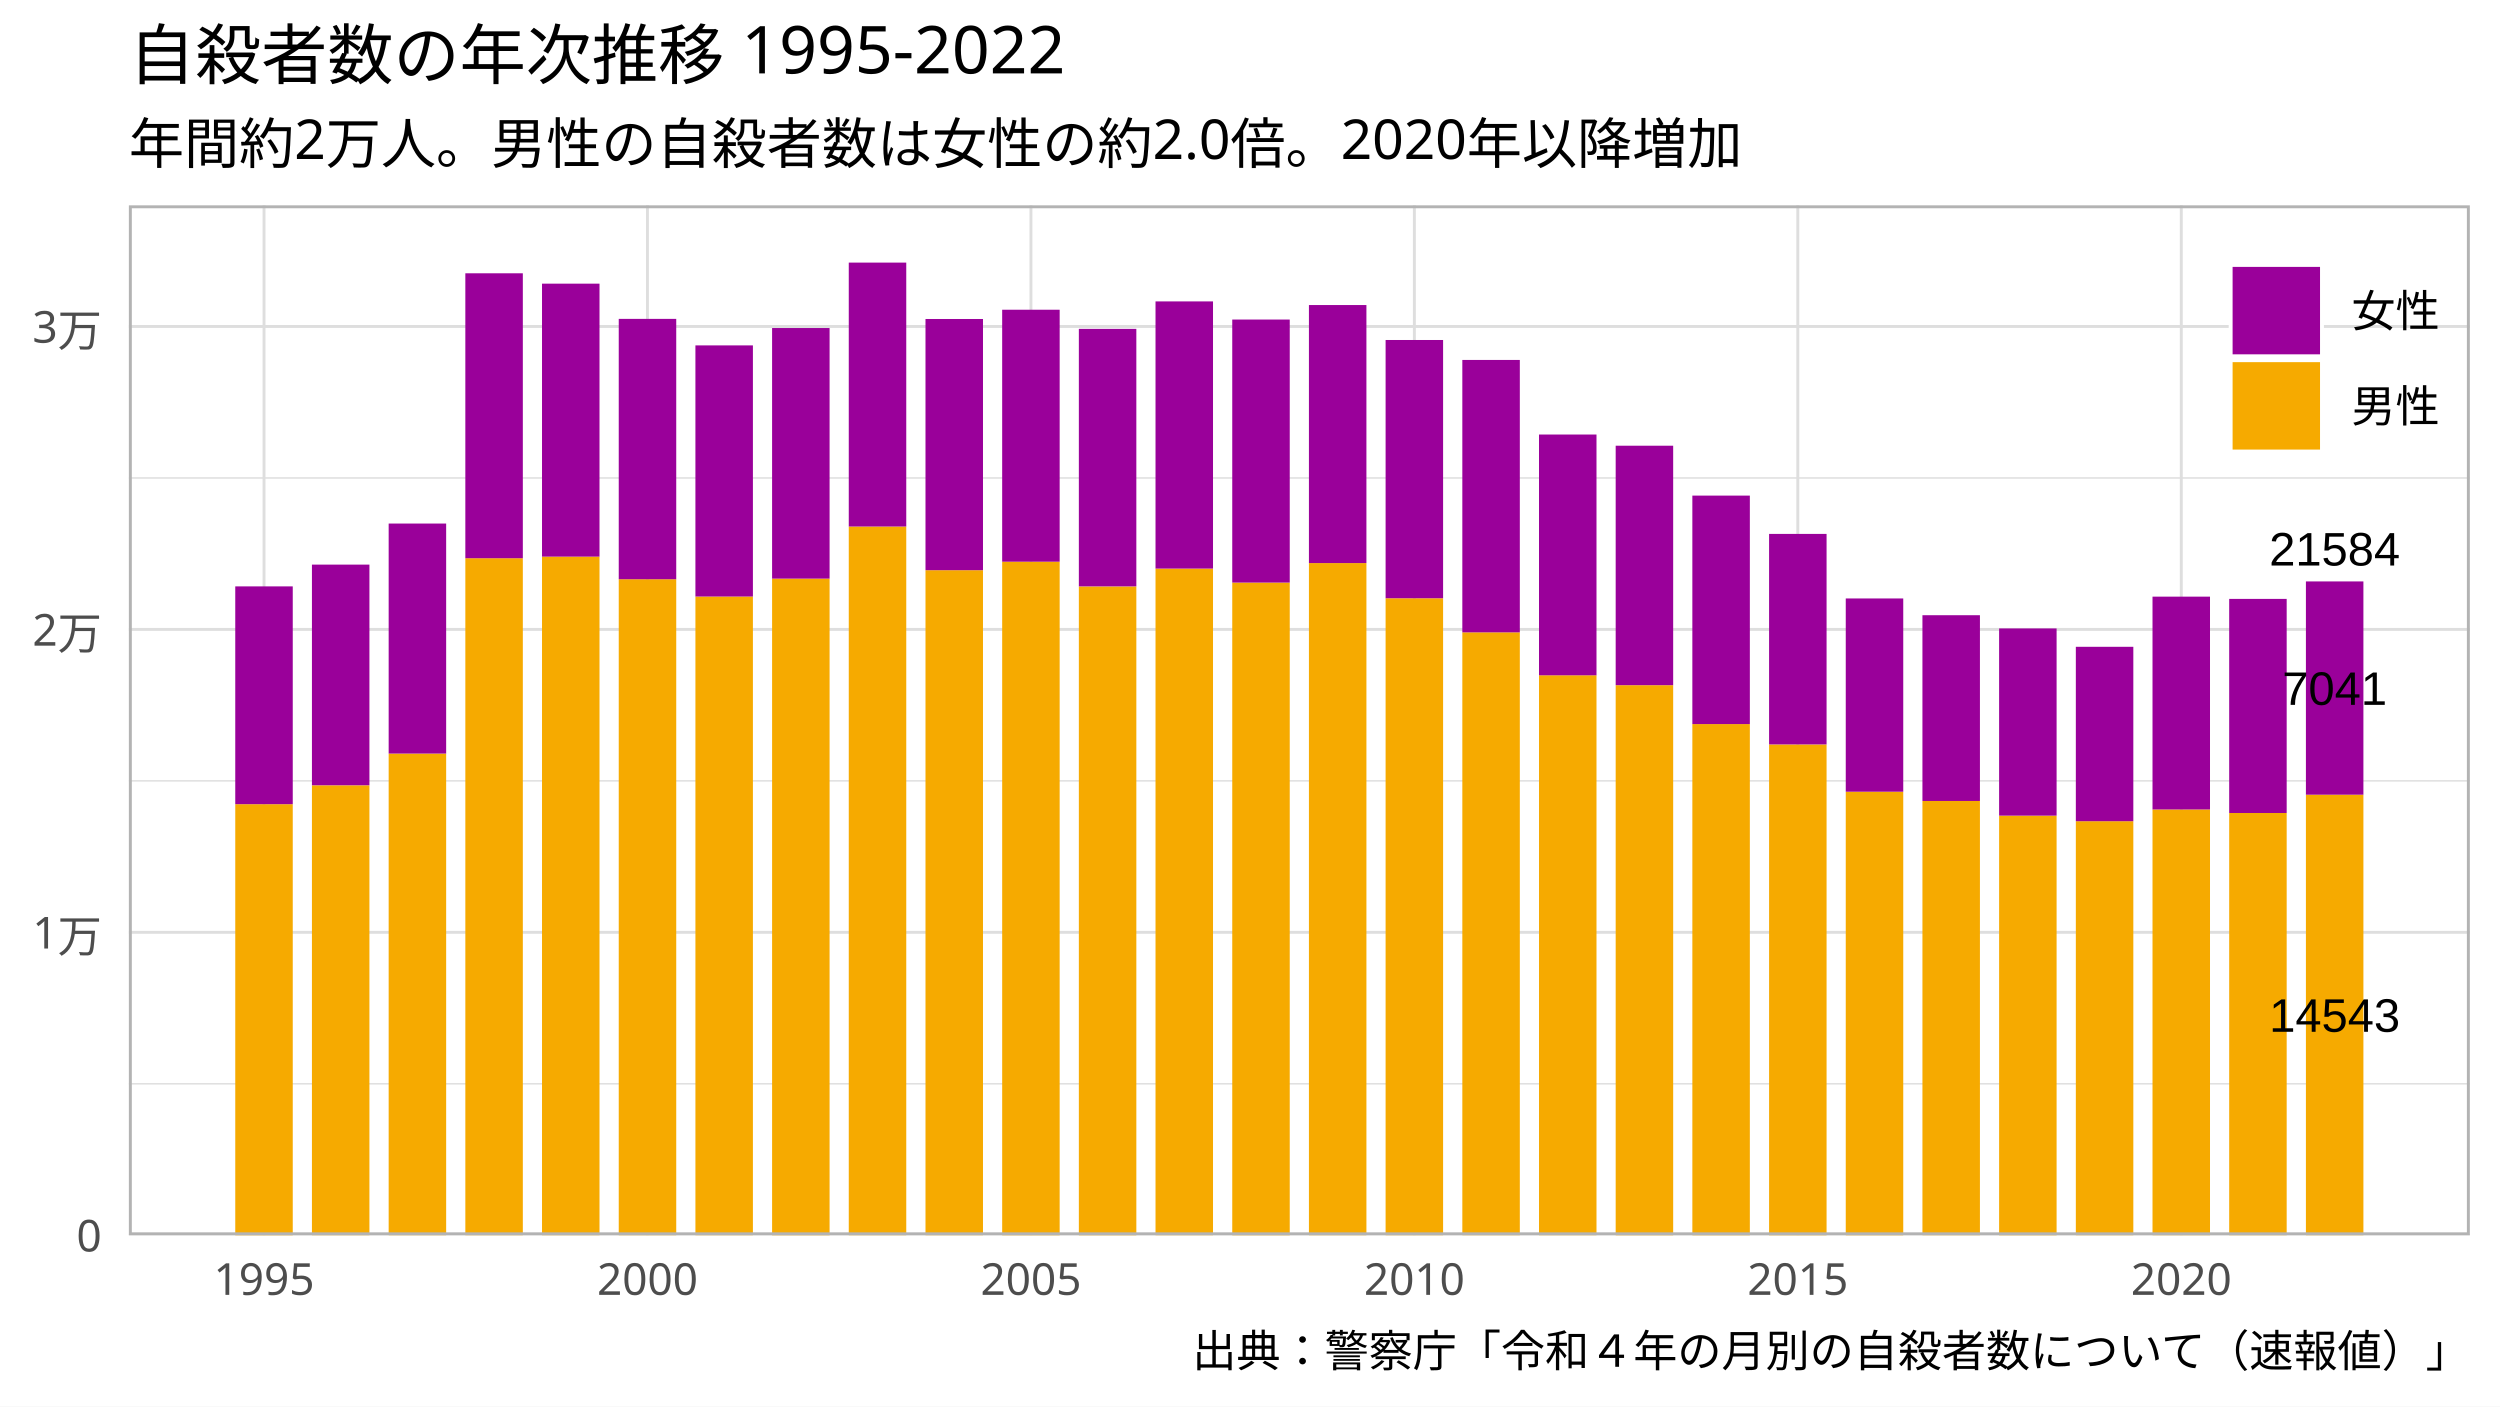
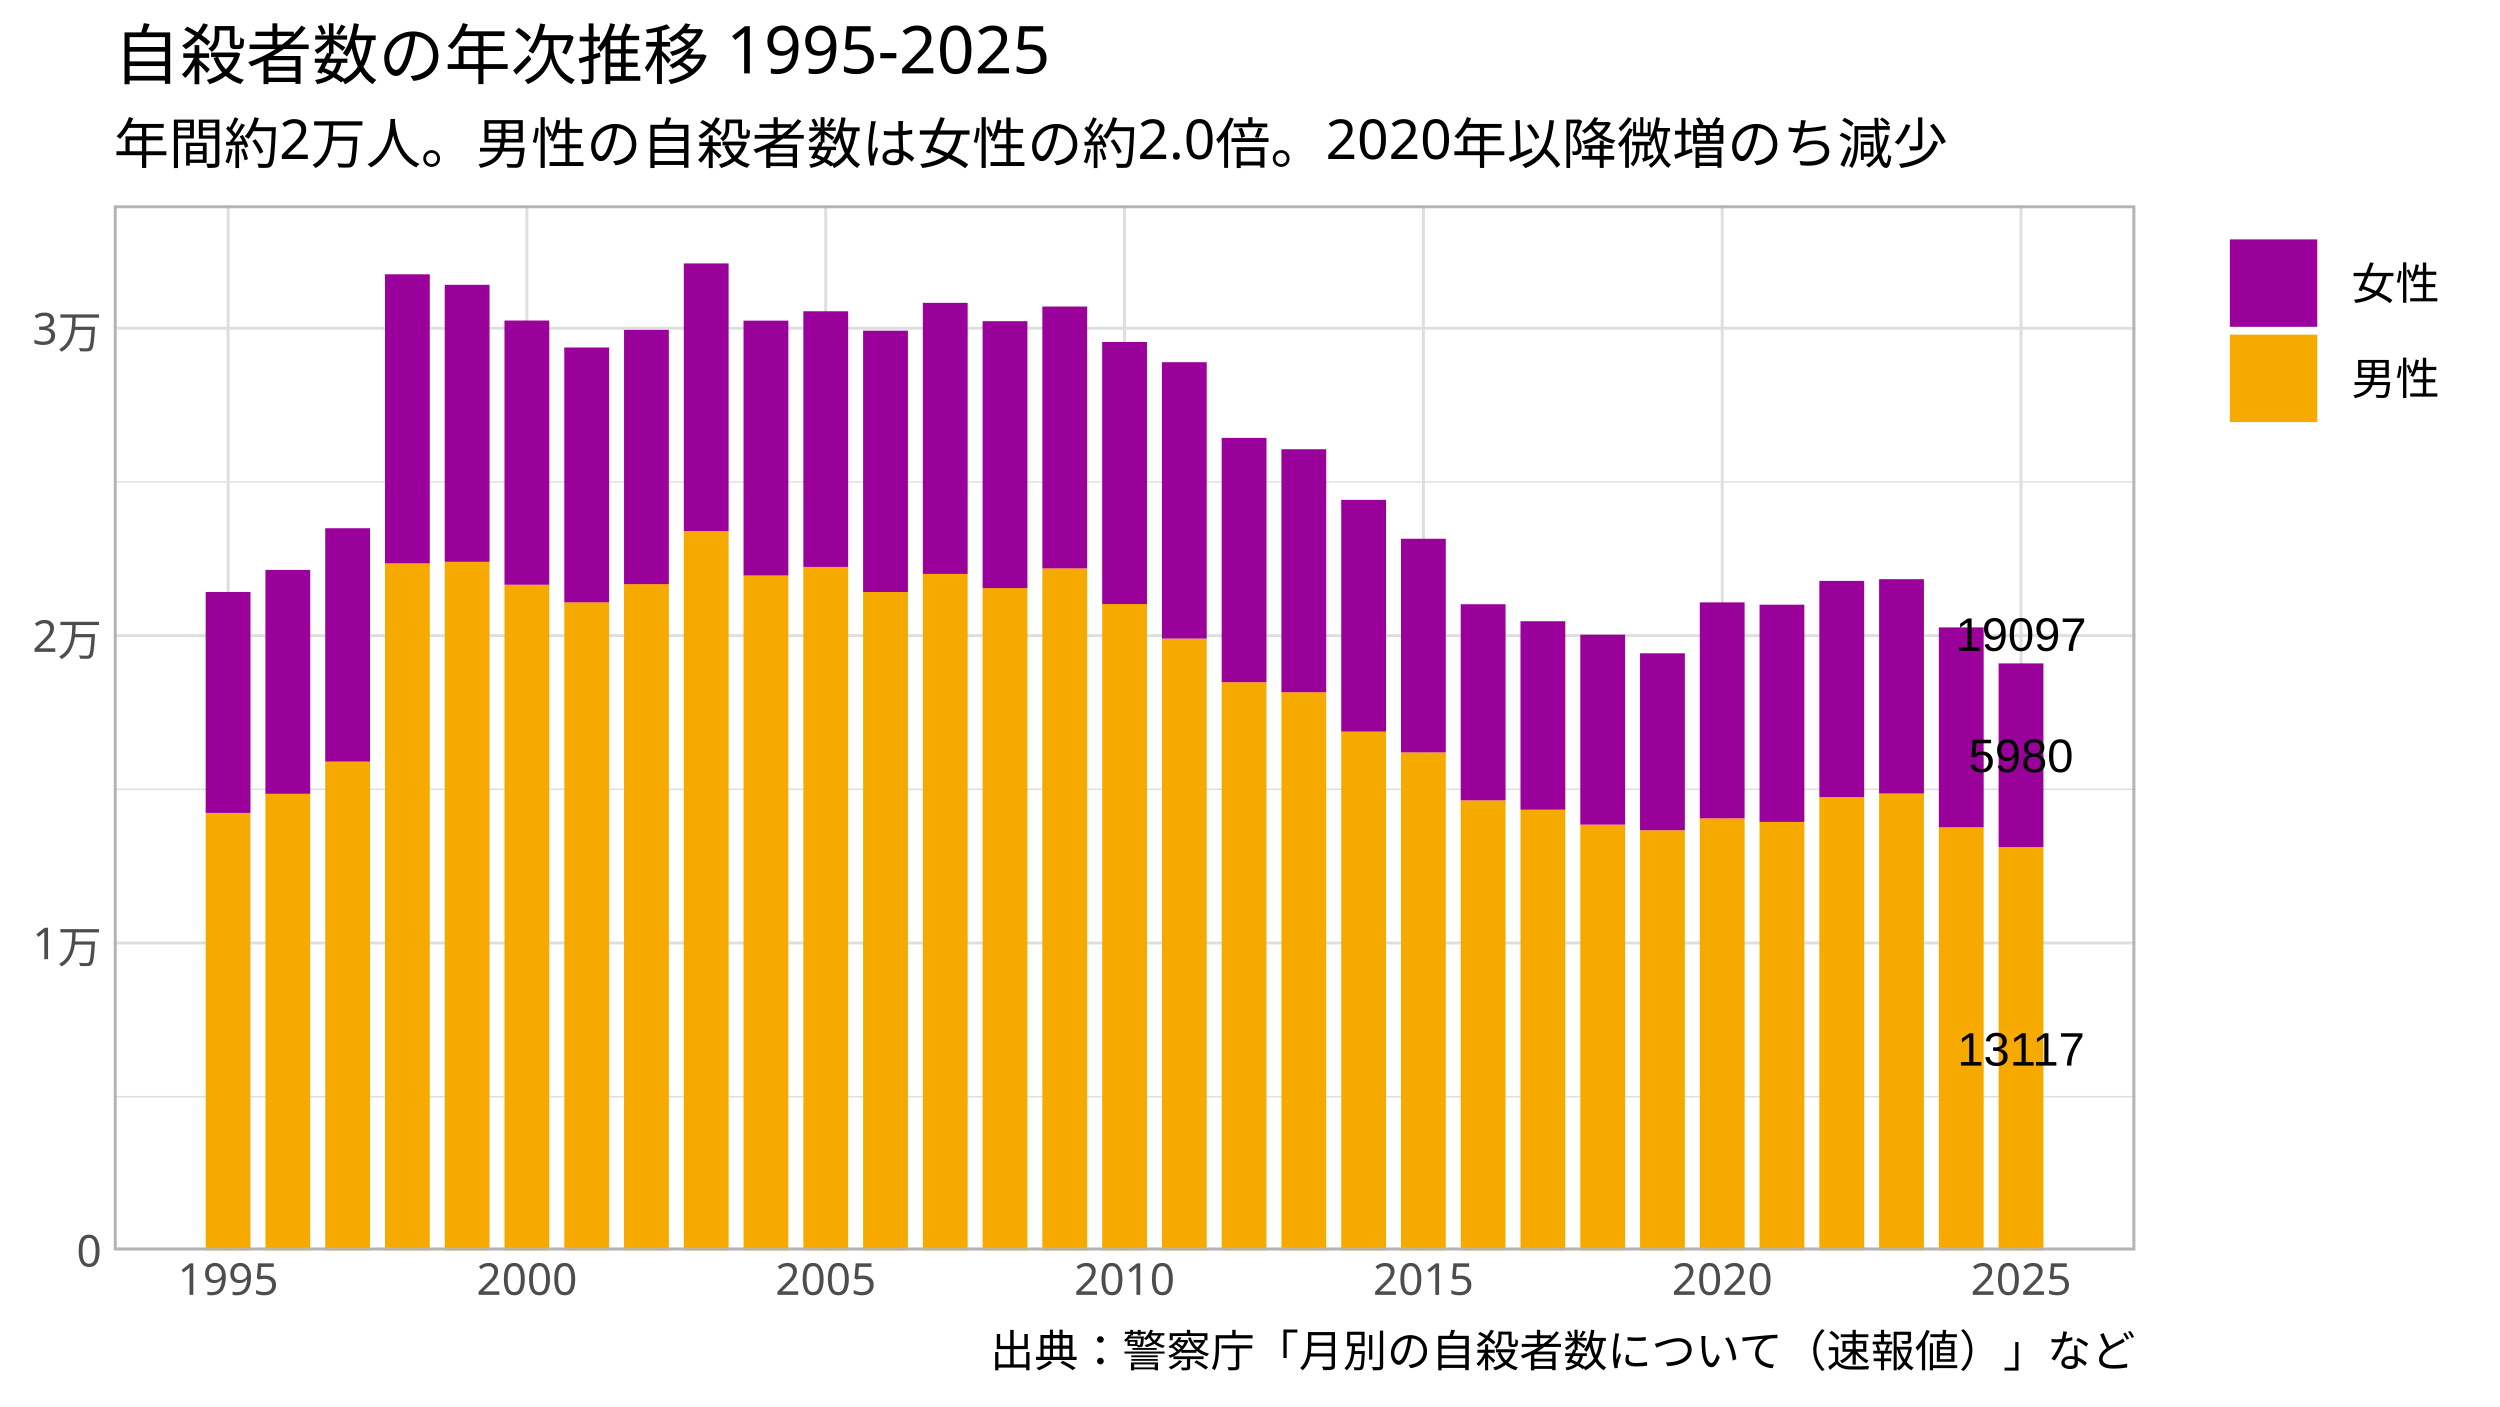
- <svg xmlns="http://www.w3.org/2000/svg" class="svglite" width="453.54pt" height="255.12pt" viewBox="0 0 453.54 255.12">
-   <defs>
-     <style type="text/css">
+ <svg xmlns="http://www.w3.org/2000/svg" width="453.54pt" height="255.12pt" viewBox="0 0 453.54 255.12">
+   <g class="svglite">
+     <defs>
+       <style type="text/css">
    .svglite line, .svglite polyline, .svglite polygon, .svglite path, .svglite rect, .svglite circle {
      fill: none;
      stroke: #000000;
      stroke-linecap: round;
      stroke-linejoin: round;
      stroke-miterlimit: 10.00;
    }
    .svglite text {
      white-space: pre;
    }
+     .svglite g.glyphgroup path {
+       fill: inherit;
+       stroke: none;
+     }
  </style>
-   </defs>
-   <rect width="100%" height="100%" style="stroke: none; fill: #FFFFFF;" />
-   <defs>
-     <clipPath id="cpMC4wMHw0NTMuNTR8MC4wMHwyNTUuMTI=">
-       <rect x="0.00" y="0.00" width="453.54" height="255.12" />
-     </clipPath>
-   </defs>
-   <g clip-path="url(#cpMC4wMHw0NTMuNTR8MC4wMHwyNTUuMTI=)">
-     <rect x="0.00" y="0.00" width="453.54" height="255.12" style="stroke-width: 1.07; stroke: #FFFFFF; fill: #FFFFFF;" />
-   </g>
-   <defs>
-     <clipPath id="cpMjMuMzh8NDQ4LjA2fDM3LjI1fDIyNC4wOQ==">
-       <rect x="23.38" y="37.25" width="424.69" height="186.85" />
-     </clipPath>
-   </defs>
-   <g clip-path="url(#cpMjMuMzh8NDQ4LjA2fDM3LjI1fDIyNC4wOQ==)">
-     <rect x="23.38" y="37.25" width="424.69" height="186.85" style="stroke-width: 1.07; stroke: none; fill: #FFFFFF;" />
-     <polyline points="23.38,196.62 448.06,196.62 " style="stroke-width: 0.27; stroke: #DEDEDE; stroke-linecap: butt;" />
-     <polyline points="23.38,141.66 448.06,141.66 " style="stroke-width: 0.27; stroke: #DEDEDE; stroke-linecap: butt;" />
-     <polyline points="23.38,86.71 448.06,86.71 " style="stroke-width: 0.27; stroke: #DEDEDE; stroke-linecap: butt;" />
-     <polyline points="23.38,224.09 448.06,224.09 " style="stroke-width: 0.53; stroke: #DEDEDE; stroke-linecap: butt;" />
-     <polyline points="23.38,169.14 448.06,169.14 " style="stroke-width: 0.53; stroke: #DEDEDE; stroke-linecap: butt;" />
-     <polyline points="23.38,114.18 448.06,114.18 " style="stroke-width: 0.53; stroke: #DEDEDE; stroke-linecap: butt;" />
-     <polyline points="23.38,59.23 448.06,59.23 " style="stroke-width: 0.53; stroke: #DEDEDE; stroke-linecap: butt;" />
-     <polyline points="47.90,224.09 47.90,37.25 " style="stroke-width: 0.53; stroke: #DEDEDE; stroke-linecap: butt;" />
-     <polyline points="117.46,224.09 117.46,37.25 " style="stroke-width: 0.53; stroke: #DEDEDE; stroke-linecap: butt;" />
-     <polyline points="187.03,224.09 187.03,37.25 " style="stroke-width: 0.53; stroke: #DEDEDE; stroke-linecap: butt;" />
-     <polyline points="256.59,224.09 256.59,37.25 " style="stroke-width: 0.53; stroke: #DEDEDE; stroke-linecap: butt;" />
-     <polyline points="326.15,224.09 326.15,37.25 " style="stroke-width: 0.53; stroke: #DEDEDE; stroke-linecap: butt;" />
-     <polyline points="395.72,224.09 395.72,37.25 " style="stroke-width: 0.53; stroke: #DEDEDE; stroke-linecap: butt;" />
-     <rect x="42.68" y="145.89" width="10.43" height="78.21" style="stroke-width: 1.07; stroke: none; stroke-linecap: butt; stroke-linejoin: miter; fill: #F6AA00;" />
-     <rect x="42.68" y="106.38" width="10.43" height="39.51" style="stroke-width: 1.07; stroke: none; stroke-linecap: butt; stroke-linejoin: miter; fill: #9A009A;" />
-     <rect x="56.59" y="142.47" width="10.43" height="81.62" style="stroke-width: 1.07; stroke: none; stroke-linecap: butt; stroke-linejoin: miter; fill: #F6AA00;" />
-     <rect x="56.59" y="102.43" width="10.43" height="40.03" style="stroke-width: 1.07; stroke: none; stroke-linecap: butt; stroke-linejoin: miter; fill: #9A009A;" />
-     <rect x="70.51" y="136.71" width="10.43" height="87.38" style="stroke-width: 1.07; stroke: none; stroke-linecap: butt; stroke-linejoin: miter; fill: #F6AA00;" />
-     <rect x="70.51" y="94.98" width="10.43" height="41.73" style="stroke-width: 1.07; stroke: none; stroke-linecap: butt; stroke-linejoin: miter; fill: #9A009A;" />
-     <rect x="84.42" y="101.27" width="10.43" height="122.82" style="stroke-width: 1.07; stroke: none; stroke-linecap: butt; stroke-linejoin: miter; fill: #F6AA00;" />
-     <rect x="84.42" y="49.58" width="10.43" height="51.69" style="stroke-width: 1.07; stroke: none; stroke-linecap: butt; stroke-linejoin: miter; fill: #9A009A;" />
-     <rect x="98.33" y="100.98" width="10.43" height="123.11" style="stroke-width: 1.07; stroke: none; stroke-linecap: butt; stroke-linejoin: miter; fill: #F6AA00;" />
-     <rect x="98.33" y="51.46" width="10.43" height="49.52" style="stroke-width: 1.07; stroke: none; stroke-linecap: butt; stroke-linejoin: miter; fill: #9A009A;" />
-     <rect x="112.25" y="105.08" width="10.43" height="119.01" style="stroke-width: 1.07; stroke: none; stroke-linecap: butt; stroke-linejoin: miter; fill: #F6AA00;" />
-     <rect x="112.25" y="57.85" width="10.43" height="47.23" style="stroke-width: 1.07; stroke: none; stroke-linecap: butt; stroke-linejoin: miter; fill: #9A009A;" />
-     <rect x="126.16" y="108.22" width="10.43" height="115.87" style="stroke-width: 1.07; stroke: none; stroke-linecap: butt; stroke-linejoin: miter; fill: #F6AA00;" />
-     <rect x="126.16" y="62.66" width="10.43" height="45.56" style="stroke-width: 1.07; stroke: none; stroke-linecap: butt; stroke-linejoin: miter; fill: #9A009A;" />
-     <rect x="140.07" y="104.97" width="10.43" height="119.13" style="stroke-width: 1.07; stroke: none; stroke-linecap: butt; stroke-linejoin: miter; fill: #F6AA00;" />
-     <rect x="140.07" y="59.51" width="10.43" height="45.46" style="stroke-width: 1.07; stroke: none; stroke-linecap: butt; stroke-linejoin: miter; fill: #9A009A;" />
-     <rect x="153.98" y="95.52" width="10.43" height="128.57" style="stroke-width: 1.07; stroke: none; stroke-linecap: butt; stroke-linejoin: miter; fill: #F6AA00;" />
-     <rect x="153.98" y="47.64" width="10.43" height="47.88" style="stroke-width: 1.07; stroke: none; stroke-linecap: butt; stroke-linejoin: miter; fill: #9A009A;" />
-     <rect x="167.90" y="103.44" width="10.43" height="120.65" style="stroke-width: 1.07; stroke: none; stroke-linecap: butt; stroke-linejoin: miter; fill: #F6AA00;" />
-     <rect x="167.90" y="57.87" width="10.43" height="45.57" style="stroke-width: 1.07; stroke: none; stroke-linecap: butt; stroke-linejoin: miter; fill: #9A009A;" />
-     <rect x="181.81" y="101.90" width="10.43" height="122.20" style="stroke-width: 1.07; stroke: none; stroke-linecap: butt; stroke-linejoin: miter; fill: #F6AA00;" />
-     <rect x="181.81" y="56.19" width="10.43" height="45.71" style="stroke-width: 1.07; stroke: none; stroke-linecap: butt; stroke-linejoin: miter; fill: #9A009A;" />
-     <rect x="195.72" y="106.39" width="10.43" height="117.71" style="stroke-width: 1.07; stroke: none; stroke-linecap: butt; stroke-linejoin: miter; fill: #F6AA00;" />
-     <rect x="195.72" y="59.66" width="10.43" height="46.72" style="stroke-width: 1.07; stroke: none; stroke-linecap: butt; stroke-linejoin: miter; fill: #9A009A;" />
-     <rect x="209.63" y="103.15" width="10.43" height="120.94" style="stroke-width: 1.07; stroke: none; stroke-linecap: butt; stroke-linejoin: miter; fill: #F6AA00;" />
-     <rect x="209.63" y="54.68" width="10.43" height="48.47" style="stroke-width: 1.07; stroke: none; stroke-linecap: butt; stroke-linejoin: miter; fill: #9A009A;" />
-     <rect x="223.55" y="105.69" width="10.43" height="118.41" style="stroke-width: 1.07; stroke: none; stroke-linecap: butt; stroke-linejoin: miter; fill: #F6AA00;" />
-     <rect x="223.55" y="57.97" width="10.43" height="47.72" style="stroke-width: 1.07; stroke: none; stroke-linecap: butt; stroke-linejoin: miter; fill: #9A009A;" />
-     <rect x="237.46" y="102.15" width="10.43" height="121.94" style="stroke-width: 1.07; stroke: none; stroke-linecap: butt; stroke-linejoin: miter; fill: #F6AA00;" />
-     <rect x="237.46" y="55.34" width="10.43" height="46.81" style="stroke-width: 1.07; stroke: none; stroke-linecap: butt; stroke-linejoin: miter; fill: #9A009A;" />
-     <rect x="251.37" y="108.53" width="10.43" height="115.56" style="stroke-width: 1.07; stroke: none; stroke-linecap: butt; stroke-linejoin: miter; fill: #F6AA00;" />
-     <rect x="251.37" y="61.68" width="10.43" height="46.85" style="stroke-width: 1.07; stroke: none; stroke-linecap: butt; stroke-linejoin: miter; fill: #9A009A;" />
-     <rect x="265.29" y="114.71" width="10.43" height="109.38" style="stroke-width: 1.07; stroke: none; stroke-linecap: butt; stroke-linejoin: miter; fill: #F6AA00;" />
-     <rect x="265.29" y="65.30" width="10.43" height="49.42" style="stroke-width: 1.07; stroke: none; stroke-linecap: butt; stroke-linejoin: miter; fill: #9A009A;" />
-     <rect x="279.20" y="122.51" width="10.43" height="101.58" style="stroke-width: 1.07; stroke: none; stroke-linecap: butt; stroke-linejoin: miter; fill: #F6AA00;" />
-     <rect x="279.20" y="78.83" width="10.43" height="43.68" style="stroke-width: 1.07; stroke: none; stroke-linecap: butt; stroke-linejoin: miter; fill: #9A009A;" />
-     <rect x="293.11" y="124.31" width="10.43" height="99.79" style="stroke-width: 1.07; stroke: none; stroke-linecap: butt; stroke-linejoin: miter; fill: #F6AA00;" />
-     <rect x="293.11" y="80.86" width="10.43" height="43.44" style="stroke-width: 1.07; stroke: none; stroke-linecap: butt; stroke-linejoin: miter; fill: #9A009A;" />
-     <rect x="307.02" y="131.36" width="10.43" height="92.74" style="stroke-width: 1.07; stroke: none; stroke-linecap: butt; stroke-linejoin: miter; fill: #F6AA00;" />
-     <rect x="307.02" y="89.91" width="10.43" height="41.45" style="stroke-width: 1.07; stroke: none; stroke-linecap: butt; stroke-linejoin: miter; fill: #9A009A;" />
-     <rect x="320.94" y="135.06" width="10.43" height="89.04" style="stroke-width: 1.07; stroke: none; stroke-linecap: butt; stroke-linejoin: miter; fill: #F6AA00;" />
-     <rect x="320.94" y="96.86" width="10.43" height="38.19" style="stroke-width: 1.07; stroke: none; stroke-linecap: butt; stroke-linejoin: miter; fill: #9A009A;" />
-     <rect x="334.85" y="143.63" width="10.43" height="80.47" style="stroke-width: 1.07; stroke: none; stroke-linecap: butt; stroke-linejoin: miter; fill: #F6AA00;" />
-     <rect x="334.85" y="108.57" width="10.43" height="35.06" style="stroke-width: 1.07; stroke: none; stroke-linecap: butt; stroke-linejoin: miter; fill: #9A009A;" />
-     <rect x="348.76" y="145.31" width="10.43" height="78.78" style="stroke-width: 1.07; stroke: none; stroke-linecap: butt; stroke-linejoin: miter; fill: #F6AA00;" />
-     <rect x="348.76" y="111.61" width="10.43" height="33.70" style="stroke-width: 1.07; stroke: none; stroke-linecap: butt; stroke-linejoin: miter; fill: #9A009A;" />
-     <rect x="362.67" y="147.98" width="10.43" height="76.12" style="stroke-width: 1.07; stroke: none; stroke-linecap: butt; stroke-linejoin: miter; fill: #F6AA00;" />
-     <rect x="362.67" y="114.01" width="10.43" height="33.96" style="stroke-width: 1.07; stroke: none; stroke-linecap: butt; stroke-linejoin: miter; fill: #9A009A;" />
-     <rect x="376.59" y="148.98" width="10.43" height="75.11" style="stroke-width: 1.07; stroke: none; stroke-linecap: butt; stroke-linejoin: miter; fill: #F6AA00;" />
-     <rect x="376.59" y="117.34" width="10.43" height="31.64" style="stroke-width: 1.07; stroke: none; stroke-linecap: butt; stroke-linejoin: miter; fill: #9A009A;" />
-     <rect x="390.50" y="146.85" width="10.43" height="77.24" style="stroke-width: 1.07; stroke: none; stroke-linecap: butt; stroke-linejoin: miter; fill: #F6AA00;" />
-     <rect x="390.50" y="108.24" width="10.43" height="38.61" style="stroke-width: 1.07; stroke: none; stroke-linecap: butt; stroke-linejoin: miter; fill: #9A009A;" />
-     <rect x="404.41" y="147.49" width="10.43" height="76.60" style="stroke-width: 1.07; stroke: none; stroke-linecap: butt; stroke-linejoin: miter; fill: #F6AA00;" />
-     <rect x="404.41" y="108.65" width="10.43" height="38.84" style="stroke-width: 1.07; stroke: none; stroke-linecap: butt; stroke-linejoin: miter; fill: #9A009A;" />
-     <rect x="418.33" y="144.17" width="10.43" height="79.92" style="stroke-width: 1.07; stroke: none; stroke-linecap: butt; stroke-linejoin: miter; fill: #F6AA00;" />
-     <rect x="418.33" y="105.48" width="10.43" height="38.69" style="stroke-width: 1.07; stroke: none; stroke-linecap: butt; stroke-linejoin: miter; fill: #9A009A;" />
-     <text x="423.54" y="187.19" text-anchor="middle" style="font-size: 8.54px; font-family: &quot;Arial&quot;;" textLength="23.72px" lengthAdjust="spacingAndGlyphs">14543</text>
-     <text x="423.54" y="127.88" text-anchor="middle" style="font-size: 8.54px; font-family: &quot;Arial&quot;;" textLength="18.98px" lengthAdjust="spacingAndGlyphs">7041</text>
-     <text x="423.54" y="102.60" text-anchor="middle" style="font-size: 8.54px; font-family: &quot;Arial&quot;;" textLength="23.72px" lengthAdjust="spacingAndGlyphs">21584</text>
-     <rect x="23.38" y="37.25" width="424.69" height="186.85" style="stroke-width: 1.07; stroke: #B3B3B3;" />
-   </g>
-   <g clip-path="url(#cpMC4wMHw0NTMuNTR8MC4wMHwyNTUuMTI=)">
-     <text x="18.45" y="227.04" text-anchor="end" style="font-size: 8.00px;fill: #4D4D4D; font-family: &quot;Meiryo UI&quot;;" textLength="4.97px" lengthAdjust="spacingAndGlyphs">0</text>
-     <text x="18.45" y="172.08" text-anchor="end" style="font-size: 8.00px;fill: #4D4D4D; font-family: &quot;Meiryo UI&quot;;" textLength="12.97px" lengthAdjust="spacingAndGlyphs">1万</text>
-     <text x="18.45" y="117.13" text-anchor="end" style="font-size: 8.00px;fill: #4D4D4D; font-family: &quot;Meiryo UI&quot;;" textLength="12.97px" lengthAdjust="spacingAndGlyphs">2万</text>
-     <text x="18.45" y="62.17" text-anchor="end" style="font-size: 8.00px;fill: #4D4D4D; font-family: &quot;Meiryo UI&quot;;" textLength="12.97px" lengthAdjust="spacingAndGlyphs">3万</text>
-     <text x="47.90" y="234.91" text-anchor="middle" style="font-size: 8.00px;fill: #4D4D4D; font-family: &quot;Meiryo UI&quot;;" textLength="19.87px" lengthAdjust="spacingAndGlyphs">1995</text>
-     <text x="117.46" y="234.91" text-anchor="middle" style="font-size: 8.00px;fill: #4D4D4D; font-family: &quot;Meiryo UI&quot;;" textLength="19.87px" lengthAdjust="spacingAndGlyphs">2000</text>
-     <text x="187.03" y="234.91" text-anchor="middle" style="font-size: 8.00px;fill: #4D4D4D; font-family: &quot;Meiryo UI&quot;;" textLength="19.87px" lengthAdjust="spacingAndGlyphs">2005</text>
-     <text x="256.59" y="234.91" text-anchor="middle" style="font-size: 8.00px;fill: #4D4D4D; font-family: &quot;Meiryo UI&quot;;" textLength="19.87px" lengthAdjust="spacingAndGlyphs">2010</text>
-     <text x="326.15" y="234.91" text-anchor="middle" style="font-size: 8.00px;fill: #4D4D4D; font-family: &quot;Meiryo UI&quot;;" textLength="19.87px" lengthAdjust="spacingAndGlyphs">2015</text>
-     <text x="395.72" y="234.91" text-anchor="middle" style="font-size: 8.00px;fill: #4D4D4D; font-family: &quot;Meiryo UI&quot;;" textLength="19.87px" lengthAdjust="spacingAndGlyphs">2020</text>
-     <rect x="398.85" y="37.25" width="49.22" height="50.50" style="stroke-width: 1.07; stroke: none;" />
-     <rect x="404.32" y="47.71" width="17.28" height="17.28" style="stroke-width: 1.07; stroke: none; fill: #FFFFFF;" />
-     <rect x="405.03" y="48.42" width="15.86" height="15.86" style="stroke-width: 1.07; stroke: none; stroke-linecap: butt; stroke-linejoin: miter; fill: #9A009A;" />
-     <rect x="404.32" y="64.99" width="17.28" height="17.28" style="stroke-width: 1.07; stroke: none; fill: #FFFFFF;" />
-     <rect x="405.03" y="65.70" width="15.86" height="15.86" style="stroke-width: 1.07; stroke: none; stroke-linecap: butt; stroke-linejoin: miter; fill: #F6AA00;" />
-     <text x="426.59" y="59.29" style="font-size: 8.00px; font-family: &quot;Meiryo UI&quot;;" textLength="16.00px" lengthAdjust="spacingAndGlyphs">女性</text>
-     <text x="426.59" y="76.57" style="font-size: 8.00px; font-family: &quot;Meiryo UI&quot;;" textLength="16.00px" lengthAdjust="spacingAndGlyphs">男性</text>
-     <text x="23.38" y="29.67" style="font-size: 10.00px; font-family: &quot;Meiryo UI&quot;;" textLength="285.16px" lengthAdjust="spacingAndGlyphs">年間約2万人。男性の自殺者数は女性の約2.0倍。2020年以降増加</text>
-     <text x="23.38" y="14.31" style="font-size: 12.00px; font-family: &quot;Meiryo UI&quot;;" textLength="174.79px" lengthAdjust="spacingAndGlyphs">自殺者数の年次推移 1995-2022</text>
-     <text x="448.06" y="247.96" text-anchor="end" style="font-size: 8.00px; font-family: &quot;Meiryo UI&quot;;" textLength="214.42px" lengthAdjust="spacingAndGlyphs">出典：警察庁「令和４年の月別の自殺者数について（速報値）」</text>
+     </defs>
+     <rect width="100%" height="100%" style="stroke: none; fill: #FFFFFF;" />
+     <defs>
+       <clipPath id="cpMC4wMHw0NTMuNTR8MC4wMHwyNTUuMTI=">
+         <rect x="0.00" y="0.00" width="453.54" height="255.12" />
+       </clipPath>
+     </defs>
+     <g clip-path="url(#cpMC4wMHw0NTMuNTR8MC4wMHwyNTUuMTI=)">
+       <rect x="0.00" y="0.00" width="453.54" height="255.12" style="stroke-width: 1.07; stroke: #FFFFFF; fill: #FFFFFF;" />
+     </g>
+     <defs>
+       <clipPath id="cpMjAuNjR8Mzg3LjM5fDM3LjI1fDIyNi44Mw==">
+         <rect x="20.64" y="37.25" width="366.75" height="189.59" />
+       </clipPath>
+     </defs>
+     <g clip-path="url(#cpMjAuNjR8Mzg3LjM5fDM3LjI1fDIyNi44Mw==)">
+       <rect x="20.64" y="37.25" width="366.75" height="189.59" style="stroke-width: 1.07; stroke: none; fill: #FFFFFF;" />
+       <polyline points="20.64,198.95 387.39,198.95 " style="stroke-width: 0.27; stroke: #DEDEDE; stroke-linecap: butt;" />
+       <polyline points="20.64,143.19 387.39,143.19 " style="stroke-width: 0.27; stroke: #DEDEDE; stroke-linecap: butt;" />
+       <polyline points="20.64,87.43 387.39,87.43 " style="stroke-width: 0.27; stroke: #DEDEDE; stroke-linecap: butt;" />
+       <polyline points="20.64,226.83 387.39,226.83 " style="stroke-width: 0.53; stroke: #DEDEDE; stroke-linecap: butt;" />
+       <polyline points="20.64,171.07 387.39,171.07 " style="stroke-width: 0.53; stroke: #DEDEDE; stroke-linecap: butt;" />
+       <polyline points="20.64,115.31 387.39,115.31 " style="stroke-width: 0.53; stroke: #DEDEDE; stroke-linecap: butt;" />
+       <polyline points="20.64,59.55 387.39,59.55 " style="stroke-width: 0.53; stroke: #DEDEDE; stroke-linecap: butt;" />
+       <polyline points="41.38,226.83 41.38,37.25 " style="stroke-width: 0.53; stroke: #DEDEDE; stroke-linecap: butt;" />
+       <polyline points="95.59,226.83 95.59,37.25 " style="stroke-width: 0.53; stroke: #DEDEDE; stroke-linecap: butt;" />
+       <polyline points="149.80,226.83 149.80,37.25 " style="stroke-width: 0.53; stroke: #DEDEDE; stroke-linecap: butt;" />
+       <polyline points="204.01,226.83 204.01,37.25 " style="stroke-width: 0.53; stroke: #DEDEDE; stroke-linecap: butt;" />
+       <polyline points="258.23,226.83 258.23,37.25 " style="stroke-width: 0.53; stroke: #DEDEDE; stroke-linecap: butt;" />
+       <polyline points="312.44,226.83 312.44,37.25 " style="stroke-width: 0.53; stroke: #DEDEDE; stroke-linecap: butt;" />
+       <polyline points="366.65,226.83 366.65,37.25 " style="stroke-width: 0.53; stroke: #DEDEDE; stroke-linecap: butt;" />
+       <rect x="37.31" y="147.48" width="8.13" height="79.35" style="stroke-width: 1.07; stroke: none; stroke-linecap: butt; stroke-linejoin: miter; fill: #F6AA00;" />
+       <rect x="37.31" y="107.39" width="8.13" height="40.09" style="stroke-width: 1.07; stroke: none; stroke-linecap: butt; stroke-linejoin: miter; fill: #9A009A;" />
+       <rect x="48.15" y="144.01" width="8.13" height="82.82" style="stroke-width: 1.07; stroke: none; stroke-linecap: butt; stroke-linejoin: miter; fill: #F6AA00;" />
+       <rect x="48.15" y="103.39" width="8.13" height="40.62" style="stroke-width: 1.07; stroke: none; stroke-linecap: butt; stroke-linejoin: miter; fill: #9A009A;" />
+       <rect x="59.00" y="138.17" width="8.13" height="88.67" style="stroke-width: 1.07; stroke: none; stroke-linecap: butt; stroke-linejoin: miter; fill: #F6AA00;" />
+       <rect x="59.00" y="95.83" width="8.13" height="42.34" style="stroke-width: 1.07; stroke: none; stroke-linecap: butt; stroke-linejoin: miter; fill: #9A009A;" />
+       <rect x="69.84" y="102.21" width="8.13" height="124.62" style="stroke-width: 1.07; stroke: none; stroke-linecap: butt; stroke-linejoin: miter; fill: #F6AA00;" />
+       <rect x="69.84" y="49.76" width="8.13" height="52.45" style="stroke-width: 1.07; stroke: none; stroke-linecap: butt; stroke-linejoin: miter; fill: #9A009A;" />
+       <rect x="80.68" y="101.92" width="8.13" height="124.92" style="stroke-width: 1.07; stroke: none; stroke-linecap: butt; stroke-linejoin: miter; fill: #F6AA00;" />
+       <rect x="80.68" y="51.67" width="8.13" height="50.25" style="stroke-width: 1.07; stroke: none; stroke-linecap: butt; stroke-linejoin: miter; fill: #9A009A;" />
+       <rect x="91.52" y="106.08" width="8.13" height="120.76" style="stroke-width: 1.07; stroke: none; stroke-linecap: butt; stroke-linejoin: miter; fill: #F6AA00;" />
+       <rect x="91.52" y="58.15" width="8.13" height="47.93" style="stroke-width: 1.07; stroke: none; stroke-linecap: butt; stroke-linejoin: miter; fill: #9A009A;" />
+       <rect x="102.37" y="109.26" width="8.13" height="117.57" style="stroke-width: 1.07; stroke: none; stroke-linecap: butt; stroke-linejoin: miter; fill: #F6AA00;" />
+       <rect x="102.37" y="63.04" width="8.13" height="46.23" style="stroke-width: 1.07; stroke: none; stroke-linecap: butt; stroke-linejoin: miter; fill: #9A009A;" />
+       <rect x="113.21" y="105.96" width="8.13" height="120.87" style="stroke-width: 1.07; stroke: none; stroke-linecap: butt; stroke-linejoin: miter; fill: #F6AA00;" />
+       <rect x="113.21" y="59.84" width="8.13" height="46.13" style="stroke-width: 1.07; stroke: none; stroke-linecap: butt; stroke-linejoin: miter; fill: #9A009A;" />
+       <rect x="124.05" y="96.38" width="8.13" height="130.46" style="stroke-width: 1.07; stroke: none; stroke-linecap: butt; stroke-linejoin: miter; fill: #F6AA00;" />
+       <rect x="124.05" y="47.79" width="8.13" height="48.58" style="stroke-width: 1.07; stroke: none; stroke-linecap: butt; stroke-linejoin: miter; fill: #9A009A;" />
+       <rect x="134.89" y="104.41" width="8.13" height="122.42" style="stroke-width: 1.07; stroke: none; stroke-linecap: butt; stroke-linejoin: miter; fill: #F6AA00;" />
+       <rect x="134.89" y="58.17" width="8.13" height="46.24" style="stroke-width: 1.07; stroke: none; stroke-linecap: butt; stroke-linejoin: miter; fill: #9A009A;" />
+       <rect x="145.74" y="102.84" width="8.13" height="123.99" style="stroke-width: 1.07; stroke: none; stroke-linecap: butt; stroke-linejoin: miter; fill: #F6AA00;" />
+       <rect x="145.74" y="56.47" width="8.13" height="46.38" style="stroke-width: 1.07; stroke: none; stroke-linecap: butt; stroke-linejoin: miter; fill: #9A009A;" />
+       <rect x="156.58" y="107.40" width="8.13" height="119.43" style="stroke-width: 1.07; stroke: none; stroke-linecap: butt; stroke-linejoin: miter; fill: #F6AA00;" />
+       <rect x="156.58" y="59.99" width="8.13" height="47.41" style="stroke-width: 1.07; stroke: none; stroke-linecap: butt; stroke-linejoin: miter; fill: #9A009A;" />
+       <rect x="167.42" y="104.12" width="8.13" height="122.71" style="stroke-width: 1.07; stroke: none; stroke-linecap: butt; stroke-linejoin: miter; fill: #F6AA00;" />
+       <rect x="167.42" y="54.94" width="8.13" height="49.18" style="stroke-width: 1.07; stroke: none; stroke-linecap: butt; stroke-linejoin: miter; fill: #9A009A;" />
+       <rect x="178.26" y="106.69" width="8.13" height="120.14" style="stroke-width: 1.07; stroke: none; stroke-linecap: butt; stroke-linejoin: miter; fill: #F6AA00;" />
+       <rect x="178.26" y="58.27" width="8.13" height="48.42" style="stroke-width: 1.07; stroke: none; stroke-linecap: butt; stroke-linejoin: miter; fill: #9A009A;" />
+       <rect x="189.10" y="103.11" width="8.13" height="123.73" style="stroke-width: 1.07; stroke: none; stroke-linecap: butt; stroke-linejoin: miter; fill: #F6AA00;" />
+       <rect x="189.10" y="55.61" width="8.13" height="47.50" style="stroke-width: 1.07; stroke: none; stroke-linecap: butt; stroke-linejoin: miter; fill: #9A009A;" />
+       <rect x="199.95" y="109.58" width="8.13" height="117.25" style="stroke-width: 1.07; stroke: none; stroke-linecap: butt; stroke-linejoin: miter; fill: #F6AA00;" />
+       <rect x="199.95" y="62.04" width="8.13" height="47.54" style="stroke-width: 1.07; stroke: none; stroke-linecap: butt; stroke-linejoin: miter; fill: #9A009A;" />
+       <rect x="210.79" y="115.85" width="8.13" height="110.99" style="stroke-width: 1.07; stroke: none; stroke-linecap: butt; stroke-linejoin: miter; fill: #F6AA00;" />
+       <rect x="210.79" y="65.71" width="8.13" height="50.14" style="stroke-width: 1.07; stroke: none; stroke-linecap: butt; stroke-linejoin: miter; fill: #9A009A;" />
+       <rect x="221.63" y="123.76" width="8.13" height="103.07" style="stroke-width: 1.07; stroke: none; stroke-linecap: butt; stroke-linejoin: miter; fill: #F6AA00;" />
+       <rect x="221.63" y="79.44" width="8.13" height="44.32" style="stroke-width: 1.07; stroke: none; stroke-linecap: butt; stroke-linejoin: miter; fill: #9A009A;" />
+       <rect x="232.47" y="125.58" width="8.13" height="101.25" style="stroke-width: 1.07; stroke: none; stroke-linecap: butt; stroke-linejoin: miter; fill: #F6AA00;" />
+       <rect x="232.47" y="81.50" width="8.13" height="44.08" style="stroke-width: 1.07; stroke: none; stroke-linecap: butt; stroke-linejoin: miter; fill: #9A009A;" />
+       <rect x="243.32" y="132.74" width="8.13" height="94.10" style="stroke-width: 1.07; stroke: none; stroke-linecap: butt; stroke-linejoin: miter; fill: #F6AA00;" />
+       <rect x="243.32" y="90.68" width="8.13" height="42.05" style="stroke-width: 1.07; stroke: none; stroke-linecap: butt; stroke-linejoin: miter; fill: #9A009A;" />
+       <rect x="254.16" y="136.49" width="8.13" height="90.34" style="stroke-width: 1.07; stroke: none; stroke-linecap: butt; stroke-linejoin: miter; fill: #F6AA00;" />
+       <rect x="254.16" y="97.74" width="8.13" height="38.75" style="stroke-width: 1.07; stroke: none; stroke-linecap: butt; stroke-linejoin: miter; fill: #9A009A;" />
+       <rect x="265.00" y="145.19" width="8.13" height="81.64" style="stroke-width: 1.07; stroke: none; stroke-linecap: butt; stroke-linejoin: miter; fill: #F6AA00;" />
+       <rect x="265.00" y="109.62" width="8.13" height="35.57" style="stroke-width: 1.07; stroke: none; stroke-linecap: butt; stroke-linejoin: miter; fill: #9A009A;" />
+       <rect x="275.84" y="146.89" width="8.13" height="79.94" style="stroke-width: 1.07; stroke: none; stroke-linecap: butt; stroke-linejoin: miter; fill: #F6AA00;" />
+       <rect x="275.84" y="112.70" width="8.13" height="34.19" style="stroke-width: 1.07; stroke: none; stroke-linecap: butt; stroke-linejoin: miter; fill: #9A009A;" />
+       <rect x="286.69" y="149.60" width="8.13" height="77.23" style="stroke-width: 1.07; stroke: none; stroke-linecap: butt; stroke-linejoin: miter; fill: #F6AA00;" />
+       <rect x="286.69" y="115.14" width="8.13" height="34.46" style="stroke-width: 1.07; stroke: none; stroke-linecap: butt; stroke-linejoin: miter; fill: #9A009A;" />
+       <rect x="297.53" y="150.62" width="8.13" height="76.21" style="stroke-width: 1.07; stroke: none; stroke-linecap: butt; stroke-linejoin: miter; fill: #F6AA00;" />
+       <rect x="297.53" y="118.52" width="8.13" height="32.10" style="stroke-width: 1.07; stroke: none; stroke-linecap: butt; stroke-linejoin: miter; fill: #9A009A;" />
+       <rect x="308.37" y="148.46" width="8.13" height="78.37" style="stroke-width: 1.07; stroke: none; stroke-linecap: butt; stroke-linejoin: miter; fill: #F6AA00;" />
+       <rect x="308.37" y="109.28" width="8.13" height="39.18" style="stroke-width: 1.07; stroke: none; stroke-linecap: butt; stroke-linejoin: miter; fill: #9A009A;" />
+       <rect x="319.21" y="149.11" width="8.13" height="77.72" style="stroke-width: 1.07; stroke: none; stroke-linecap: butt; stroke-linejoin: miter; fill: #F6AA00;" />
+       <rect x="319.21" y="109.70" width="8.13" height="39.41" style="stroke-width: 1.07; stroke: none; stroke-linecap: butt; stroke-linejoin: miter; fill: #9A009A;" />
+       <rect x="330.06" y="144.61" width="8.13" height="82.22" style="stroke-width: 1.07; stroke: none; stroke-linecap: butt; stroke-linejoin: miter; fill: #F6AA00;" />
+       <rect x="330.06" y="105.38" width="8.13" height="39.23" style="stroke-width: 1.07; stroke: none; stroke-linecap: butt; stroke-linejoin: miter; fill: #9A009A;" />
+       <rect x="340.90" y="143.96" width="8.13" height="82.87" style="stroke-width: 1.07; stroke: none; stroke-linecap: butt; stroke-linejoin: miter; fill: #F6AA00;" />
+       <rect x="340.90" y="105.07" width="8.13" height="38.89" style="stroke-width: 1.07; stroke: none; stroke-linecap: butt; stroke-linejoin: miter; fill: #9A009A;" />
+       <rect x="351.74" y="150.09" width="8.13" height="76.74" style="stroke-width: 1.07; stroke: none; stroke-linecap: butt; stroke-linejoin: miter; fill: #F6AA00;" />
+       <rect x="351.74" y="113.82" width="8.13" height="36.27" style="stroke-width: 1.07; stroke: none; stroke-linecap: butt; stroke-linejoin: miter; fill: #9A009A;" />
+       <rect x="362.58" y="153.69" width="8.13" height="73.14" style="stroke-width: 1.07; stroke: none; stroke-linecap: butt; stroke-linejoin: miter; fill: #F6AA00;" />
+       <rect x="362.58" y="120.35" width="8.13" height="33.34" style="stroke-width: 1.07; stroke: none; stroke-linecap: butt; stroke-linejoin: miter; fill: #9A009A;" />
+       <text x="366.65" y="193.32" text-anchor="middle" style="font-size: 8.54px; font-family: &quot;Arial&quot;;" textLength="23.11px" lengthAdjust="spacingAndGlyphs">13117</text>
+       <text x="366.65" y="140.08" text-anchor="middle" style="font-size: 8.54px; font-family: &quot;Arial&quot;;" textLength="19.00px" lengthAdjust="spacingAndGlyphs">5980</text>
+       <text x="366.65" y="118.08" text-anchor="middle" style="font-size: 8.54px; font-family: &quot;Arial&quot;;" textLength="23.75px" lengthAdjust="spacingAndGlyphs">19097</text>
+       <rect x="20.64" y="37.25" width="366.75" height="189.59" style="stroke-width: 1.07; stroke: #B3B3B3;" />
+     </g>
+     <g clip-path="url(#cpMC4wMHw0NTMuNTR8MC4wMHwyNTUuMTI=)">
+       <text x="18.45" y="229.78" text-anchor="end" style="font-size: 8.00px;fill: #4D4D4D; font-family: &quot;Meiryo UI&quot;;" textLength="4.97px" lengthAdjust="spacingAndGlyphs">0</text>
+       <text x="18.45" y="174.02" text-anchor="end" style="font-size: 8.00px;fill: #4D4D4D; font-family: &quot;Meiryo UI&quot;;" textLength="12.97px" lengthAdjust="spacingAndGlyphs">1万</text>
+       <text x="18.45" y="118.26" text-anchor="end" style="font-size: 8.00px;fill: #4D4D4D; font-family: &quot;Meiryo UI&quot;;" textLength="12.97px" lengthAdjust="spacingAndGlyphs">2万</text>
+       <text x="18.45" y="62.50" text-anchor="end" style="font-size: 8.00px;fill: #4D4D4D; font-family: &quot;Meiryo UI&quot;;" textLength="12.97px" lengthAdjust="spacingAndGlyphs">3万</text>
+       <text x="41.38" y="234.91" text-anchor="middle" style="font-size: 8.00px;fill: #4D4D4D; font-family: &quot;Meiryo UI&quot;;" textLength="19.88px" lengthAdjust="spacingAndGlyphs">1995</text>
+       <text x="95.59" y="234.91" text-anchor="middle" style="font-size: 8.00px;fill: #4D4D4D; font-family: &quot;Meiryo UI&quot;;" textLength="19.88px" lengthAdjust="spacingAndGlyphs">2000</text>
+       <text x="149.80" y="234.91" text-anchor="middle" style="font-size: 8.00px;fill: #4D4D4D; font-family: &quot;Meiryo UI&quot;;" textLength="19.88px" lengthAdjust="spacingAndGlyphs">2005</text>
+       <text x="204.01" y="234.91" text-anchor="middle" style="font-size: 8.00px;fill: #4D4D4D; font-family: &quot;Meiryo UI&quot;;" textLength="19.88px" lengthAdjust="spacingAndGlyphs">2010</text>
+       <text x="258.23" y="234.91" text-anchor="middle" style="font-size: 8.00px;fill: #4D4D4D; font-family: &quot;Meiryo UI&quot;;" textLength="19.88px" lengthAdjust="spacingAndGlyphs">2015</text>
+       <text x="312.44" y="234.91" text-anchor="middle" style="font-size: 8.00px;fill: #4D4D4D; font-family: &quot;Meiryo UI&quot;;" textLength="19.88px" lengthAdjust="spacingAndGlyphs">2020</text>
+       <text x="366.65" y="234.91" text-anchor="middle" style="font-size: 8.00px;fill: #4D4D4D; font-family: &quot;Meiryo UI&quot;;" textLength="19.88px" lengthAdjust="spacingAndGlyphs">2025</text>
+       <rect x="398.35" y="37.25" width="49.72" height="45.52" style="stroke-width: 1.07; stroke: none;" />
+       <rect x="403.82" y="42.73" width="17.28" height="17.28" style="stroke-width: 1.07; stroke: none; fill: #FFFFFF;" />
+       <rect x="404.53" y="43.43" width="15.86" height="15.86" style="stroke-width: 1.07; stroke: none; stroke-linecap: butt; stroke-linejoin: miter; fill: #9A009A;" />
+       <rect x="403.82" y="60.01" width="17.28" height="17.28" style="stroke-width: 1.07; stroke: none; fill: #FFFFFF;" />
+       <rect x="404.53" y="60.71" width="15.86" height="15.86" style="stroke-width: 1.07; stroke: none; stroke-linecap: butt; stroke-linejoin: miter; fill: #F6AA00;" />
+       <text x="426.58" y="54.31" style="font-size: 8.00px; font-family: &quot;Meiryo UI&quot;;" textLength="16.00px" lengthAdjust="spacingAndGlyphs">女性</text>
+       <text x="426.58" y="71.59" style="font-size: 8.00px; font-family: &quot;Meiryo UI&quot;;" textLength="16.00px" lengthAdjust="spacingAndGlyphs">男性</text>
+       <text x="20.64" y="29.67" style="font-size: 10.00px; font-family: &quot;Meiryo UI&quot;;" textLength="321.00px" lengthAdjust="spacingAndGlyphs">年間約2万人。男性の自殺者数は女性の約2.0倍。2020年以降微増のち減少</text>
+       <text x="20.64" y="14.31" style="font-size: 12.00px; font-family: &quot;Meiryo UI&quot;;" textLength="174.78px" lengthAdjust="spacingAndGlyphs">自殺者数の年次推移 1995-2025</text>
+       <text x="387.39" y="247.96" text-anchor="end" style="font-size: 8.00px; font-family: &quot;Meiryo UI&quot;;" textLength="187.78px" lengthAdjust="spacingAndGlyphs">出典：警察庁「月別の自殺者数について（速報値）」など</text>
+     </g>
  </g>
</svg>
